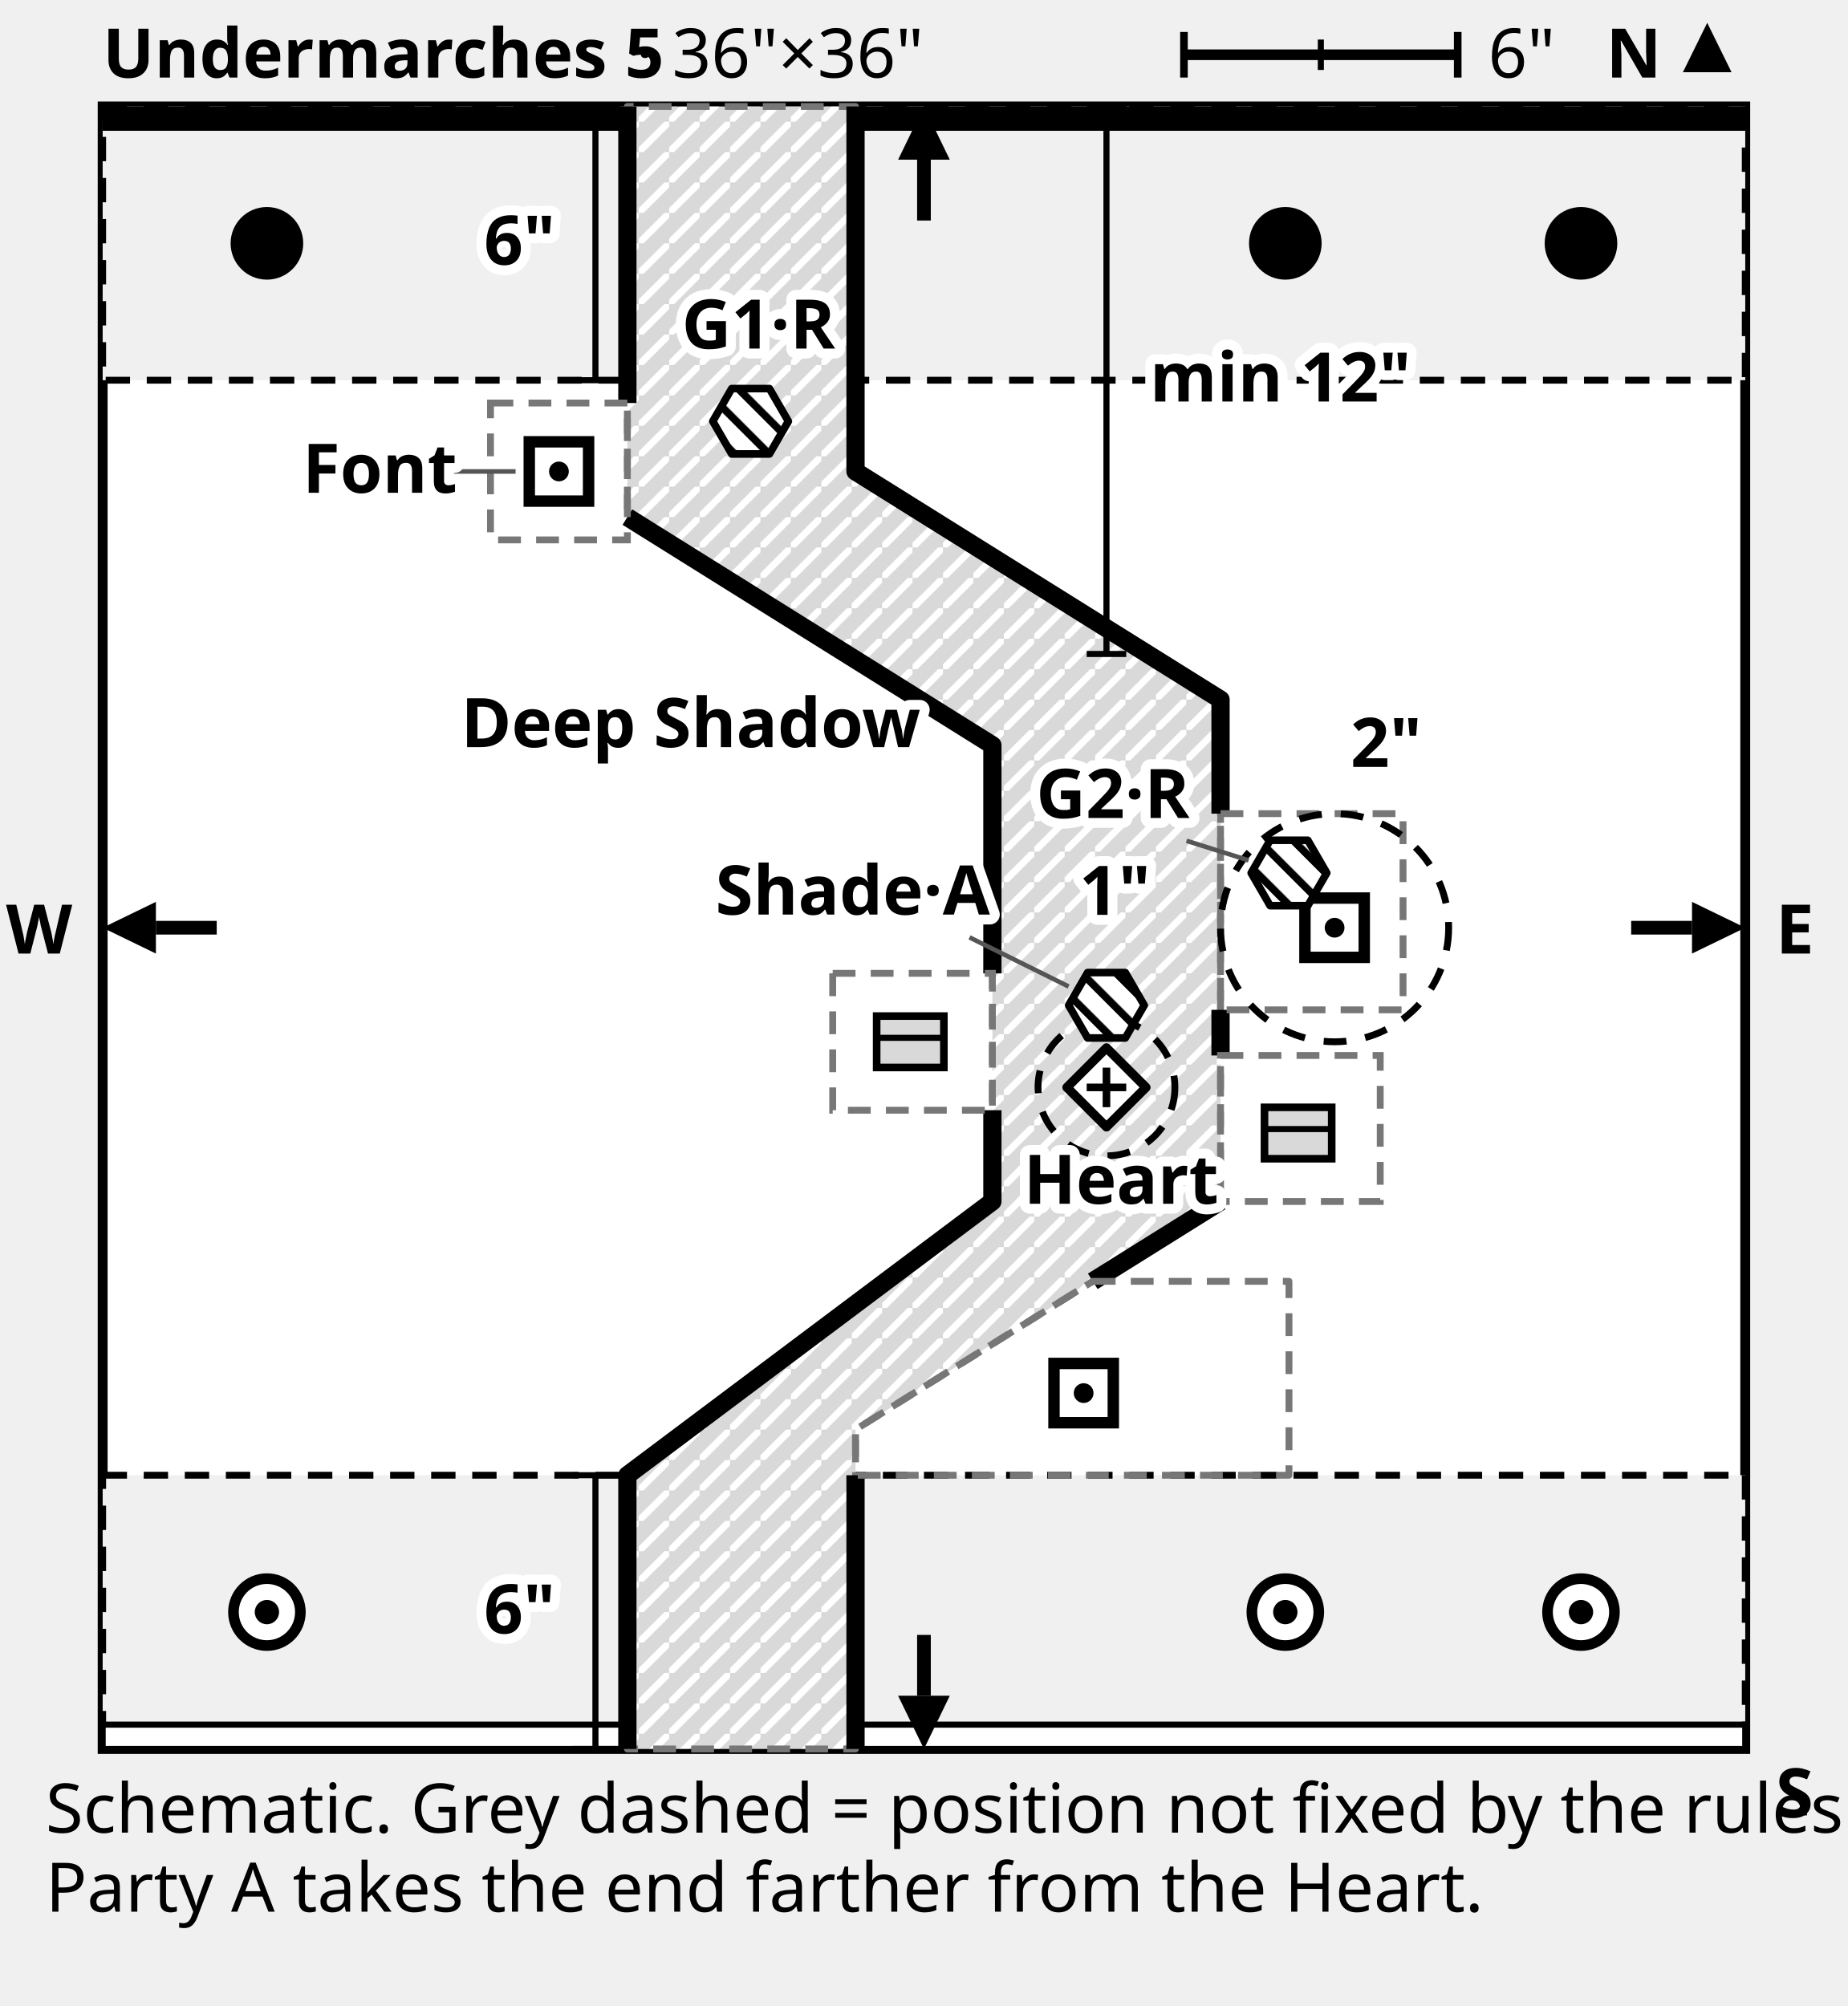
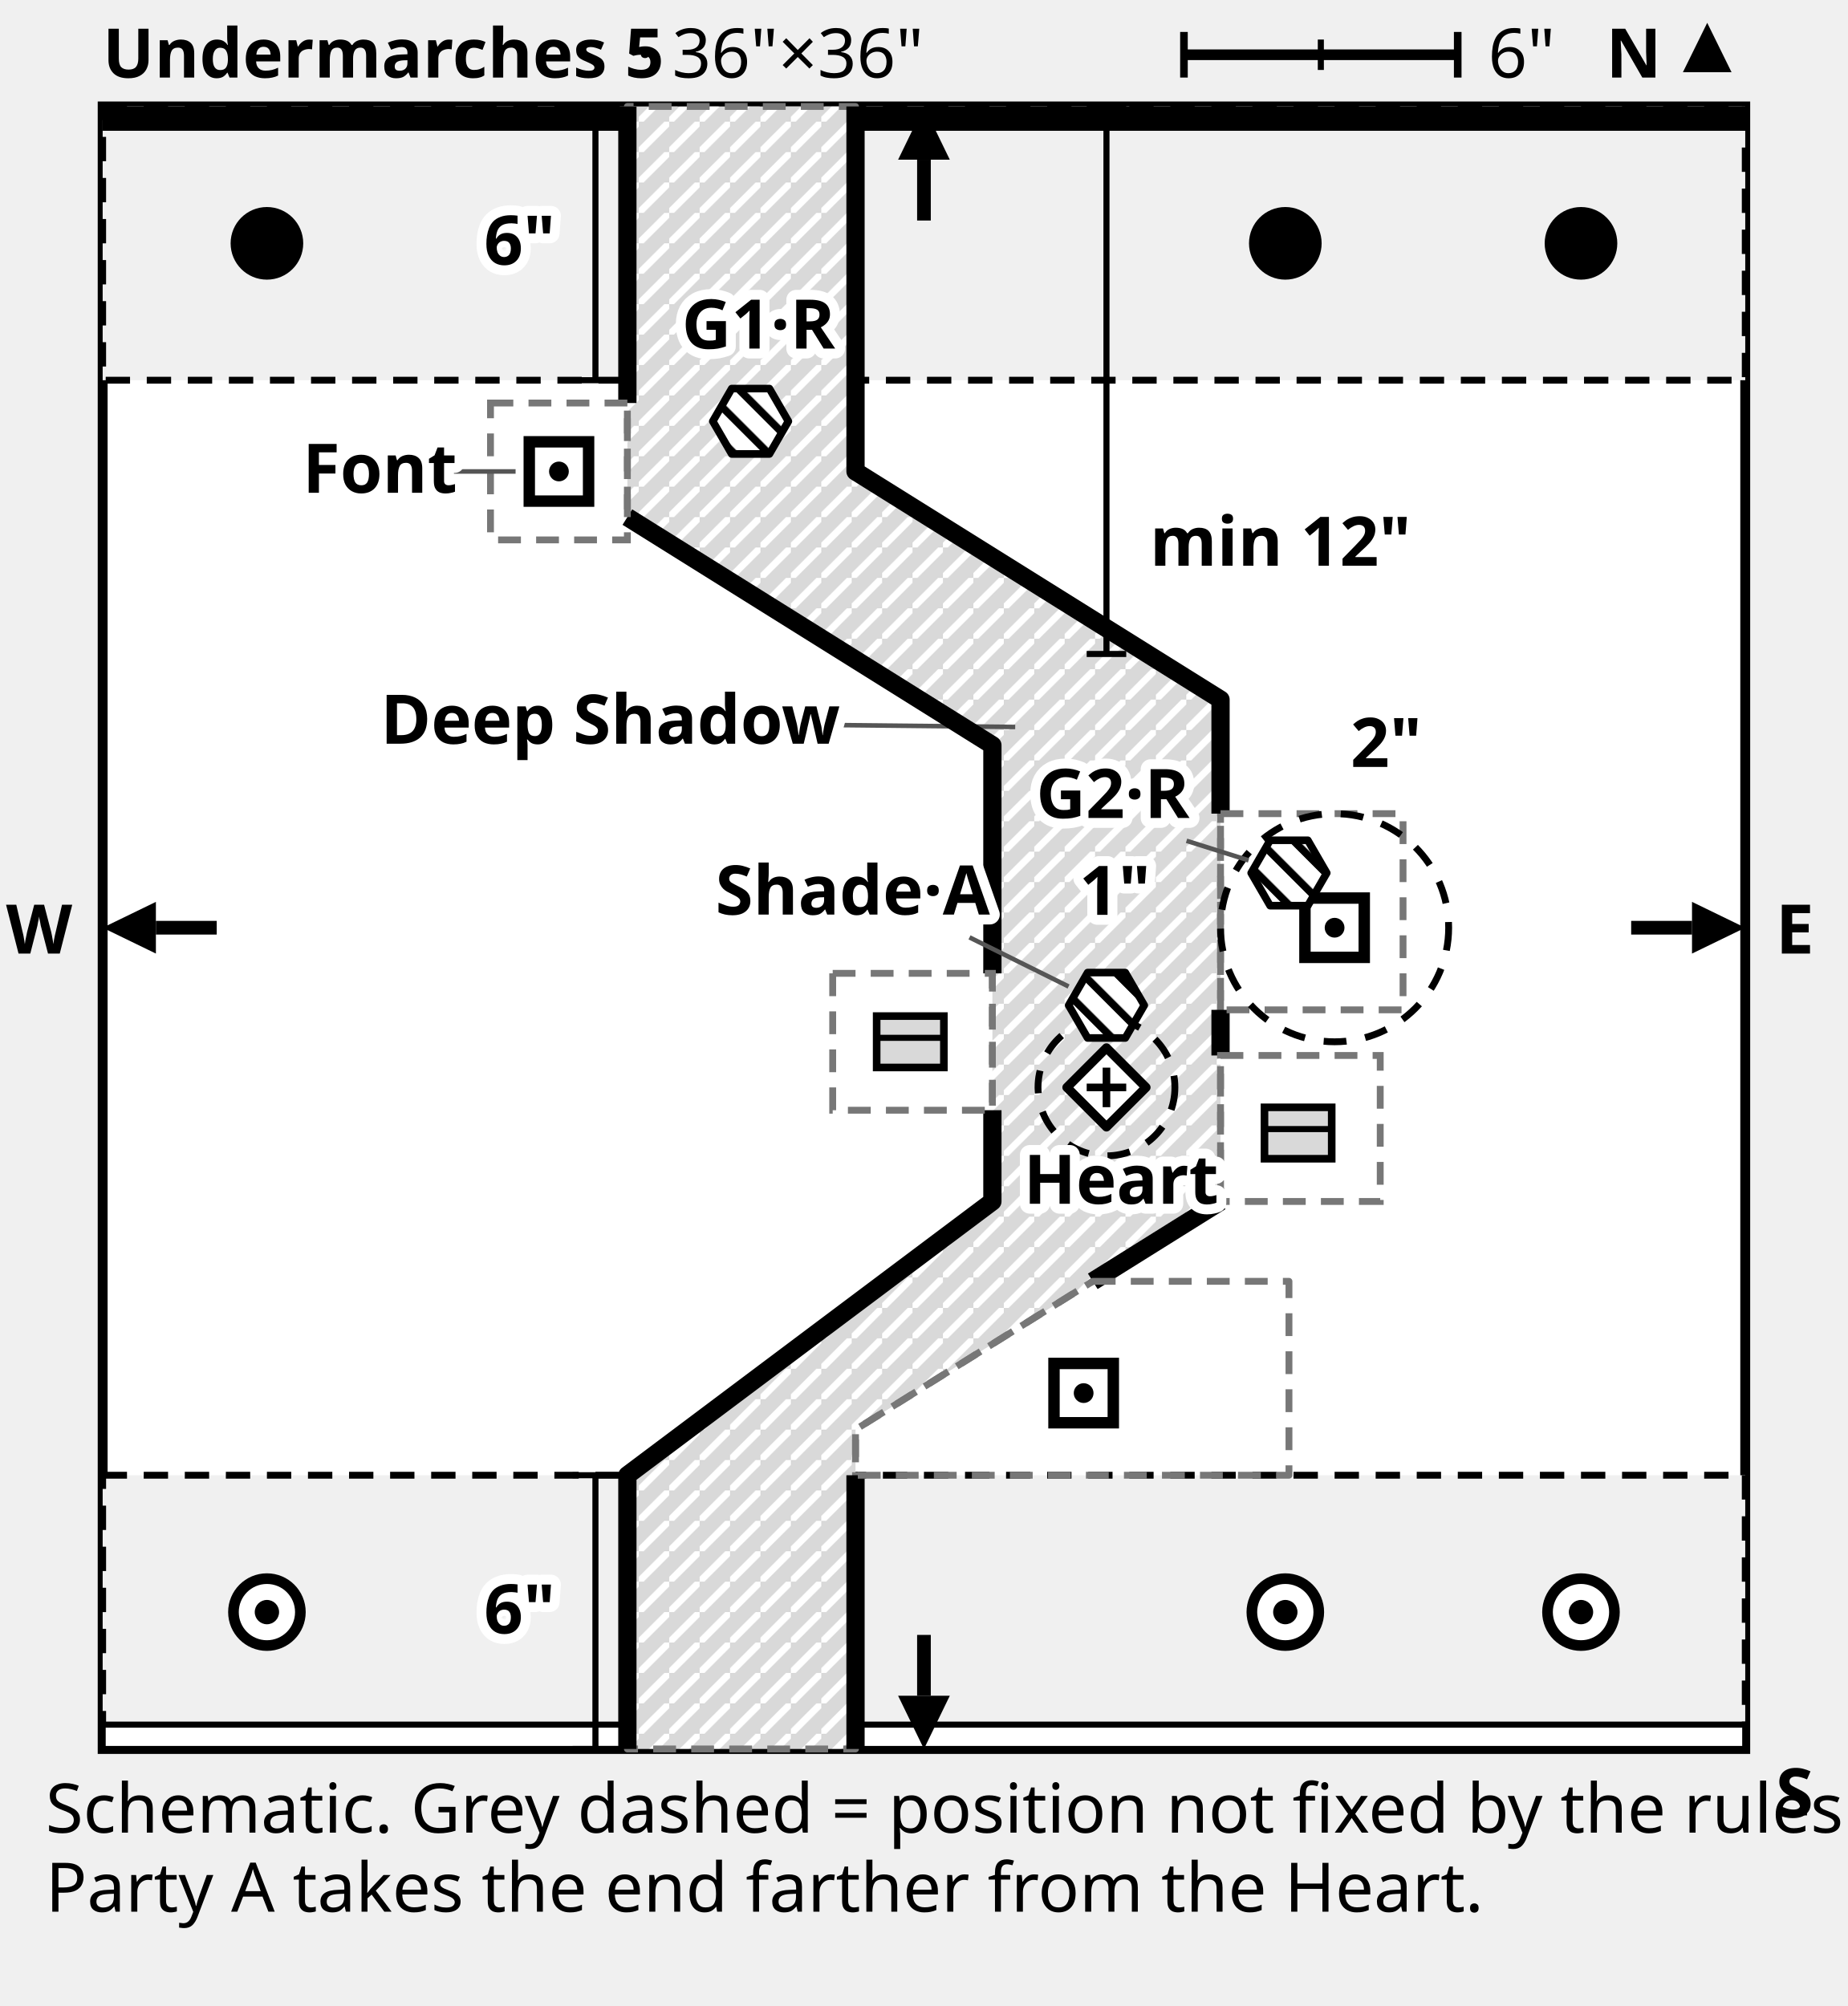
<svg xmlns="http://www.w3.org/2000/svg" width="243pt" height="263.8pt" viewBox="0 0 243 263.8">
  <defs>
    <pattern id="p-cover" width="5" height="5" patternUnits="userSpaceOnUse" patternTransform="rotate(45)">
      <rect width="5" height="5" fill="#fff" />
      <path d="M0 0.5H5M0.5 0V5" stroke="#444" stroke-width="0.7" fill="none" />
    </pattern>
    <pattern id="p-diff" width="4" height="4" patternUnits="userSpaceOnUse">
      <rect width="4" height="4" fill="#fff" />
      <circle cx="1" cy="1" r="0.75" fill="#222" />
      <circle cx="3" cy="3" r="0.75" fill="#222" />
    </pattern>
    <pattern id="p-imp" width="2.4" height="2.4" patternUnits="userSpaceOnUse" patternTransform="rotate(45)">
      <rect width="2.4" height="2.4" fill="#fff" />
      <path d="M0.4 0V2.4" stroke="#000" stroke-width="0.95" fill="none" />
    </pattern>
    <pattern id="p-mon" width="3.2" height="3.2" patternUnits="userSpaceOnUse" patternTransform="rotate(-45)">
      <rect width="3.2" height="3.2" fill="#fff" />
      <path d="M0.5 0V3.2" stroke="#000" stroke-width="1" fill="none" />
    </pattern>
    <pattern id="p-aoe" width="4" height="4" patternUnits="userSpaceOnUse" patternTransform="rotate(-45)">
      <rect width="4" height="4" fill="#fff" />
      <path d="M0.5 0V4" stroke="#777" stroke-width="1.4" fill="none" />
    </pattern>
  </defs>
  <defs>
    <pattern id="p-cover-l" width="5" height="5" patternUnits="userSpaceOnUse" patternTransform="rotate(45)">
      <rect width="5" height="5" fill="#fff" />
      <path d="M0 0.5H5M0.5 0V5" stroke="#aaa" stroke-width="0.6" fill="none" />
    </pattern>
    <pattern id="p-diff-l" width="4" height="4" patternUnits="userSpaceOnUse">
      <rect width="4" height="4" fill="#fff" />
      <circle cx="1" cy="1" r="0.7" fill="#999" />
      <circle cx="3" cy="3" r="0.7" fill="#999" />
    </pattern>
    <pattern id="p-imp-l" width="2.6" height="2.6" patternUnits="userSpaceOnUse" patternTransform="rotate(45)">
      <rect width="2.6" height="2.6" fill="#fff" />
      <path d="M0.4 0V2.6" stroke="#aaa" stroke-width="0.8" fill="none" />
    </pattern>
    <pattern id="p-mon-l" width="3.2" height="3.2" patternUnits="userSpaceOnUse" patternTransform="rotate(-45)">
      <rect width="3.2" height="3.2" fill="#fff" />
      <path d="M0.5 0V3.2" stroke="#999" stroke-width="0.9" fill="none" />
    </pattern>
    <pattern id="p-water" width="6" height="4" patternUnits="userSpaceOnUse">
      <rect width="6" height="4" fill="#fff" />
      <path d="M0 2.2Q1.5 0.4 3 2.2T6 2.2" stroke="#333" stroke-width="0.8" fill="none" />
    </pattern>
    <pattern id="p-water-l" width="6" height="4" patternUnits="userSpaceOnUse">
      <rect width="6" height="4" fill="#fff" />
      <path d="M0 2.2Q1.5 0.4 3 2.2T6 2.2" stroke="#aaa" stroke-width="0.8" fill="none" />
    </pattern>
    <pattern id="p-slip" width="6" height="6" patternUnits="userSpaceOnUse" patternTransform="rotate(-30)">
      <rect width="6" height="6" fill="#fff" />
      <path d="M0.5 1.5H3.5M3.5 4.5H5.5" stroke="#333" stroke-width="0.9" fill="none" />
    </pattern>
    <pattern id="p-slip-l" width="6" height="6" patternUnits="userSpaceOnUse" patternTransform="rotate(-30)">
      <rect width="6" height="6" fill="#fff" />
      <path d="M0.5 1.5H3.5M3.5 4.5H5.5" stroke="#aaa" stroke-width="0.9" fill="none" />
    </pattern>
    <pattern id="p-dark" width="4" height="4" patternUnits="userSpaceOnUse">
      <rect width="4" height="4" fill="#d9d9d9" />
      <path d="M0 4L4 0" stroke="#fff" stroke-width="0.9" fill="none" />
    </pattern>
    <pattern id="p-diffo" width="4" height="4" patternUnits="userSpaceOnUse">
      <circle cx="1" cy="1" r="0.8" fill="#222" />
      <circle cx="3" cy="3" r="0.8" fill="#222" />
    </pattern>
    <pattern id="p-diffo-l" width="4" height="4" patternUnits="userSpaceOnUse">
      <circle cx="1" cy="1" r="0.8" fill="#999" />
      <circle cx="3" cy="3" r="0.8" fill="#999" />
    </pattern>
    <pattern id="p-chasm" width="6" height="6" patternUnits="userSpaceOnUse">
      <rect width="6" height="6" fill="#d4d4d4" />
      <path d="M1.5 0V6M4.5 0V6" stroke="#333" stroke-width="1.1" stroke-dasharray="2.6 1.6" fill="none" />
    </pattern>
    <pattern id="p-chasm-l" width="6" height="6" patternUnits="userSpaceOnUse">
      <rect width="6" height="6" fill="#efefef" />
      <path d="M1.5 0V6M4.5 0V6" stroke="#aaa" stroke-width="1.1" stroke-dasharray="2.6 1.6" fill="none" />
    </pattern>
    <clipPath id="bclip">
      <rect x="13.5" y="14" width="216" height="216" />
    </clipPath>
  </defs>
  <rect x="13.5" y="14" width="216" height="216" fill="#fff" stroke="#000" stroke-width="1.3" />
  <g data-glyph="zone-A">
    <rect x="13.5" y="14" width="216" height="36" fill="#f0f0f0" stroke="#000" stroke-width="0.9" stroke-dasharray="3.2 2.2" />
    <rect x="13.5" y="14" width="216" height="3.2" fill="#000" />
  </g>
  <g data-glyph="dim">
    <line x1="78.3" y1="14" x2="78.3" y2="50" stroke="#000" stroke-width="0.8" stroke-linecap="butt" />
    <line x1="81.3" y1="14" x2="75.3" y2="14" stroke="#000" stroke-width="0.8" stroke-linecap="butt" />
    <line x1="81.3" y1="50" x2="75.3" y2="50" stroke="#000" stroke-width="0.8" stroke-linecap="butt" />
  </g>
  <g data-glyph="zone-B">
    <rect x="13.5" y="194" width="216" height="36" fill="#f0f0f0" stroke="#000" stroke-width="0.9" stroke-dasharray="3.2 2.2" />
    <rect x="13.5" y="226.8" width="216" height="3.2" fill="#fff" stroke="#000" stroke-width="0.8" />
  </g>
  <g data-glyph="dim">
    <line x1="78.3" y1="194" x2="78.3" y2="230" stroke="#000" stroke-width="0.8" stroke-linecap="butt" />
    <line x1="81.3" y1="194" x2="75.3" y2="194" stroke="#000" stroke-width="0.8" stroke-linecap="butt" />
    <line x1="81.3" y1="230" x2="75.3" y2="230" stroke="#000" stroke-width="0.8" stroke-linecap="butt" />
  </g>
  <g data-glyph="ter-shade" data-state="illus">
    <polygon points="82.5,14 82.5,68 130.5,98 130.5,158 82.5,194 82.5,230 112.5,230 112.5,188 160.5,158 160.5,92 112.5,62 112.5,14" fill="url(#p-dark)" stroke="#777" stroke-width="0.9" stroke-linejoin="round" stroke-dasharray="3 2" />
  </g>
+   <g data-glyph="leader">
+     <line x1="76.5" y1="95" x2="133.5" y2="95.6" stroke="#555" stroke-width="0.6" stroke-linecap="butt" />
+   </g>
  <g data-glyph="line-wall">
    <polyline points="82.5,14 82.5,53" fill="none" stroke="#000" stroke-width="2.4" stroke-linecap="butt" stroke-linejoin="round" />
  </g>
  <g data-glyph="line-wall">
    <polyline points="82.5,68 130.5,98 130.5,128" fill="none" stroke="#000" stroke-width="2.4" stroke-linecap="butt" stroke-linejoin="round" />
  </g>
  <g data-glyph="line-wall">
    <polyline points="130.5,146 130.5,158 82.5,194 82.5,230" fill="none" stroke="#000" stroke-width="2.4" stroke-linecap="butt" stroke-linejoin="round" />
  </g>
  <g data-glyph="line-wall">
    <polyline points="112.5,14 112.5,62 160.5,92 160.5,107" fill="none" stroke="#000" stroke-width="2.4" stroke-linecap="butt" stroke-linejoin="round" />
  </g>
  <g data-glyph="line-wall">
    <polyline points="160.5,132.8 160.5,138.8" fill="none" stroke="#000" stroke-width="2.4" stroke-linecap="butt" stroke-linejoin="round" />
  </g>
  <g data-glyph="line-wall">
    <polyline points="160.5,158 143.7,168.5" fill="none" stroke="#000" stroke-width="2.4" stroke-linecap="butt" stroke-linejoin="round" />
  </g>
  <g data-glyph="line-wall">
    <polyline points="112.5,194 112.5,230" fill="none" stroke="#000" stroke-width="2.4" stroke-linecap="butt" stroke-linejoin="round" />
  </g>
  <g data-glyph="ter-open" data-state="illus">
    <rect x="64.5" y="53" width="18" height="18" fill="none" stroke="#777" stroke-width="0.9" stroke-dasharray="3 2" />
  </g>
  <g data-glyph="ter-open" data-state="illus">
    <rect x="160.5" y="107" width="24" height="25.8" fill="none" stroke="#777" stroke-width="0.9" stroke-dasharray="3 2" />
  </g>
  <g data-glyph="ter-open" data-state="illus">
    <polygon points="143.7,168.5 169.5,168.5 169.5,194 112.5,194 112.5,188" fill="none" stroke="#777" stroke-width="0.9" stroke-linejoin="round" stroke-dasharray="3 2" />
  </g>
  <g data-glyph="ter-open" data-state="illus">
    <rect x="160.5" y="138.8" width="21" height="19.2" fill="none" stroke="#777" stroke-width="0.9" stroke-dasharray="3 2" />
  </g>
  <g data-glyph="ter-open" data-state="illus">
    <rect x="109.5" y="128" width="21" height="18" fill="none" stroke="#777" stroke-width="0.9" stroke-dasharray="3 2" />
  </g>
  <g data-glyph="dim">
    <line x1="145.5" y1="14" x2="145.5" y2="86" stroke="#000" stroke-width="0.8" stroke-linecap="butt" />
    <line x1="148.1" y1="14" x2="142.9" y2="14" stroke="#000" stroke-width="0.8" stroke-linecap="butt" />
    <line x1="148.1" y1="86" x2="142.9" y2="86" stroke="#000" stroke-width="0.8" stroke-linecap="butt" />
  </g>
  <g data-glyph="ring">
    <g clip-path="url(#bclip)">
      <circle cx="145.5" cy="143" r="9" fill="none" stroke="#000" stroke-width="0.9" stroke-dasharray="3 2.5" />
    </g>
  </g>
  <g data-glyph="ring">
    <g clip-path="url(#bclip)">
      <circle cx="175.5" cy="122" r="15" fill="none" stroke="#000" stroke-width="0.9" stroke-dasharray="3 2.5" />
    </g>
  </g>
  <g data-glyph="mk">
    <rect x="69.6" y="58.1" width="7.8" height="7.8" fill="#fff" stroke="#000" stroke-width="1.5" />
    <circle cx="73.5" cy="62" r="1.3" fill="#000" />
  </g>
  <g data-glyph="mk">
    <rect x="171.6" y="118.1" width="7.8" height="7.8" fill="#fff" stroke="#000" stroke-width="1.5" />
    <circle cx="175.5" cy="122" r="1.3" fill="#000" />
  </g>
  <g data-glyph="mk">
    <rect x="138.6" y="179.3" width="7.8" height="7.8" fill="#fff" stroke="#000" stroke-width="1.5" />
    <circle cx="142.5" cy="183.2" r="1.3" fill="#000" />
  </g>
  <g data-glyph="obj">
    <polygon points="145.5,137.8 150.7,143 145.5,148.2 140.3,143" fill="#fff" stroke="#000" stroke-width="1.2" stroke-linejoin="round" />
    <line x1="142.9" y1="143" x2="148.1" y2="143" stroke="#000" stroke-width="1" stroke-linecap="butt" />
    <line x1="145.5" y1="140.4" x2="145.5" y2="145.6" stroke="#000" stroke-width="1" stroke-linecap="butt" />
  </g>
  <g data-glyph="chest">
    <rect x="166.28" y="145.62" width="8.84" height="6.76" fill="#d9d9d9" stroke="#000" stroke-width="1" />
    <line x1="166.28" y1="148.48" x2="175.12" y2="148.48" stroke="#000" stroke-width="0.8" stroke-linecap="butt" />
  </g>
  <g data-glyph="chest">
    <rect x="115.28" y="133.62" width="8.84" height="6.76" fill="#d9d9d9" stroke="#000" stroke-width="1" />
    <line x1="115.28" y1="136.48" x2="124.12" y2="136.48" stroke="#000" stroke-width="0.8" stroke-linecap="butt" />
  </g>
  <g data-glyph="mon">
    <polygon points="150.47,132.2 147.98,136.5 143.02,136.5 140.53,132.2 143.02,127.9 147.98,127.9" fill="url(#p-mon)" stroke="#000" stroke-width="1" stroke-linejoin="round" />
  </g>
  <g data-glyph="mon">
    <polygon points="103.67,55.4 101.18,59.7 96.22,59.7 93.73,55.4 96.22,51.1 101.18,51.1" fill="url(#p-mon)" stroke="#000" stroke-width="1" stroke-linejoin="round" />
  </g>
  <g data-glyph="mon">
    <polygon points="174.47,114.8 171.98,119.1 167.02,119.1 164.53,114.8 167.02,110.5 171.98,110.5" fill="url(#p-mon)" stroke="#000" stroke-width="1" stroke-linejoin="round" />
  </g>
  <g data-glyph="arr-exit">
    <line x1="121.5" y1="29" x2="121.5" y2="21" stroke="#000" stroke-width="1.8" stroke-linecap="butt" />
    <polygon points="121.5,14 124.9,21 118.1,21" fill="#000" />
  </g>
  <g data-glyph="arr-exit">
    <line x1="214.5" y1="122" x2="222.5" y2="122" stroke="#000" stroke-width="1.8" stroke-linecap="butt" />
    <polygon points="229.5,122 222.5,125.4 222.5,118.6" fill="#000" />
  </g>
  <g data-glyph="arr-exit">
    <line x1="121.5" y1="215" x2="121.5" y2="223" stroke="#000" stroke-width="1.8" stroke-linecap="butt" />
    <polygon points="121.5,230 118.1,223 124.9,223" fill="#000" />
  </g>
  <g data-glyph="arr-exit">
    <line x1="28.5" y1="122" x2="20.5" y2="122" stroke="#000" stroke-width="1.8" stroke-linecap="butt" />
    <polygon points="13.5,122 20.5,118.6 20.5,125.4" fill="#000" />
  </g>
  <g data-glyph="hero-A">
    <circle cx="35.1" cy="32" r="4.4" fill="#000" stroke="#000" stroke-width="0.75" />
  </g>
  <g data-glyph="hero-A">
    <circle cx="169.02" cy="32" r="4.4" fill="#000" stroke="#000" stroke-width="0.75" />
  </g>
  <g data-glyph="hero-A">
    <circle cx="207.9" cy="32" r="4.4" fill="#000" stroke="#000" stroke-width="0.75" />
  </g>
  <g data-glyph="hero-B">
    <circle cx="35.1" cy="212" r="4.4" fill="#fff" stroke="#000" stroke-width="1.4" />
    <circle cx="35.1" cy="212" r="1.6" fill="#000" />
  </g>
  <g data-glyph="hero-B">
    <circle cx="169.02" cy="212" r="4.4" fill="#fff" stroke="#000" stroke-width="1.4" />
    <circle cx="169.02" cy="212" r="1.6" fill="#000" />
  </g>
  <g data-glyph="hero-B">
    <circle cx="207.9" cy="212" r="4.4" fill="#fff" stroke="#000" stroke-width="1.4" />
    <circle cx="207.9" cy="212" r="1.6" fill="#000" />
  </g>
-   <text x="60.61" y="98.25" font-family="'Source Sans 3'" font-size="9" font-weight="600" fill="#000" stroke="#fff" stroke-width="2.6" stroke-linejoin="round" paint-order="stroke">Deep Shadow</text>
+   <text x="50.03" y="97.8" font-family="'Source Sans 3'" font-size="9" font-weight="600" fill="#000" stroke="#fff" stroke-width="2.6" stroke-linejoin="round" paint-order="stroke">Deep Shadow</text>
  <text x="141.92" y="120.31" font-family="'Source Sans 3'" font-size="9" font-weight="600" fill="#000" stroke="#fff" stroke-width="2.6" stroke-linejoin="round" paint-order="stroke">1"</text>
  <text x="177.59" y="100.86" font-family="'Source Sans 3'" font-size="9" font-weight="600" fill="#000" stroke="#fff" stroke-width="2.6" stroke-linejoin="round" paint-order="stroke">2"</text>
  <text x="63.65" y="34.8" font-family="'Source Sans 3'" font-size="9" font-weight="600" fill="#000" stroke="#fff" stroke-width="2.6" stroke-linejoin="round" paint-order="stroke">6"</text>
  <text x="63.65" y="214.8" font-family="'Source Sans 3'" font-size="9" font-weight="600" fill="#000" stroke="#fff" stroke-width="2.6" stroke-linejoin="round" paint-order="stroke">6"</text>
-   <text x="151.2" y="52.8" font-family="'Source Sans 3'" font-size="9" font-weight="600" fill="#000" stroke="#fff" stroke-width="2.6" stroke-linejoin="round" paint-order="stroke">min 12"</text>
+   <text x="151.2" y="74.4" font-family="'Source Sans 3'" font-size="9" font-weight="600" fill="#000" stroke="#fff" stroke-width="2.6" stroke-linejoin="round" paint-order="stroke">min 12"</text>
  <g data-glyph="leader">
    <line x1="67.8" y1="62" x2="59.3" y2="62" stroke="#555" stroke-width="0.6" stroke-linecap="butt" />
  </g>
  <text x="39.78" y="64.8" font-family="'Source Sans 3'" font-size="9" font-weight="600" fill="#000" stroke="#fff" stroke-width="2.6" stroke-linejoin="round" paint-order="stroke">Font</text>
  <text x="134.61" y="158.3" font-family="'Source Sans 3'" font-size="9" font-weight="600" fill="#000" stroke="#fff" stroke-width="2.6" stroke-linejoin="round" paint-order="stroke">Heart</text>
  <g data-glyph="leader">
    <line x1="140.52" y1="129.73" x2="127.49" y2="123.27" stroke="#555" stroke-width="0.6" stroke-linecap="butt" />
  </g>
  <text x="94.08" y="120.27" font-family="'Source Sans 3'" font-size="9" font-weight="600" fill="#000" stroke="#fff" stroke-width="2.6" stroke-linejoin="round" paint-order="stroke">Shade·A</text>
  <text x="89.66" y="45.84" font-family="'Source Sans 3'" font-size="9" font-weight="600" fill="#000" stroke="#fff" stroke-width="2.6" stroke-linejoin="round" paint-order="stroke">G1·R</text>
  <g data-glyph="leader">
    <line x1="164.19" y1="113.14" x2="156.03" y2="110.57" stroke="#555" stroke-width="0.6" stroke-linecap="butt" />
  </g>
  <text x="136.26" y="107.57" font-family="'Source Sans 3'" font-size="9" font-weight="600" fill="#000" stroke="#fff" stroke-width="2.6" stroke-linejoin="round" paint-order="stroke">G2·R</text>
  <text x="13.5" y="10.2" font-weight="700" font-family="'Source Sans 3'" font-size="9" fill="#000">Undermarches 5</text>
  <text x="83.62" y="10.2" font-weight="400" font-family="'Source Sans 3'" font-size="9" fill="#000">·  36"×36"</text>
  <g data-glyph="compass">
    <polygon points="224.5,3 221.3,9.5 227.7,9.5" fill="#000" />
    <text x="218.5" y="10.2" font-weight="700" font-family="'Source Sans 3'" font-size="9" fill="#000" text-anchor="end">N</text>
  </g>
  <g data-glyph="scale">
    <line x1="155.69" y1="7.2" x2="191.69" y2="7.2" stroke="#000" stroke-width="1.4" stroke-linecap="butt" />
    <line x1="155.69" y1="4.2" x2="155.69" y2="10.2" stroke="#000" stroke-width="1" stroke-linecap="butt" />
    <line x1="191.69" y1="4.2" x2="191.69" y2="10.2" stroke="#000" stroke-width="1" stroke-linecap="butt" />
    <line x1="173.69" y1="5.2" x2="173.69" y2="9.2" stroke="#000" stroke-width="0.8" stroke-linecap="butt" />
    <text x="195.69" y="10.2" font-weight="400" font-family="'Source Sans 3'" font-size="9" fill="#000">6"</text>
  </g>
  <text x="9.5" y="125.4" font-weight="700" font-family="'Source Sans 3'" font-size="9" fill="#000" text-anchor="end">W</text>
  <text x="233.5" y="125.4" font-weight="700" font-family="'Source Sans 3'" font-size="9" fill="#000">E</text>
  <text x="233.5" y="239" font-weight="700" font-family="'Source Sans 3'" font-size="9" fill="#000">S</text>
  <text x="6" y="241" font-weight="400" font-family="'Source Sans 3'" font-size="9" fill="#000">Schematic. Grey dashed = position not fixed by the rules.</text>
  <text x="6" y="251.4" font-weight="400" font-family="'Source Sans 3'" font-size="9" fill="#000">Party A takes the end farther from the Heart.</text>
</svg>
